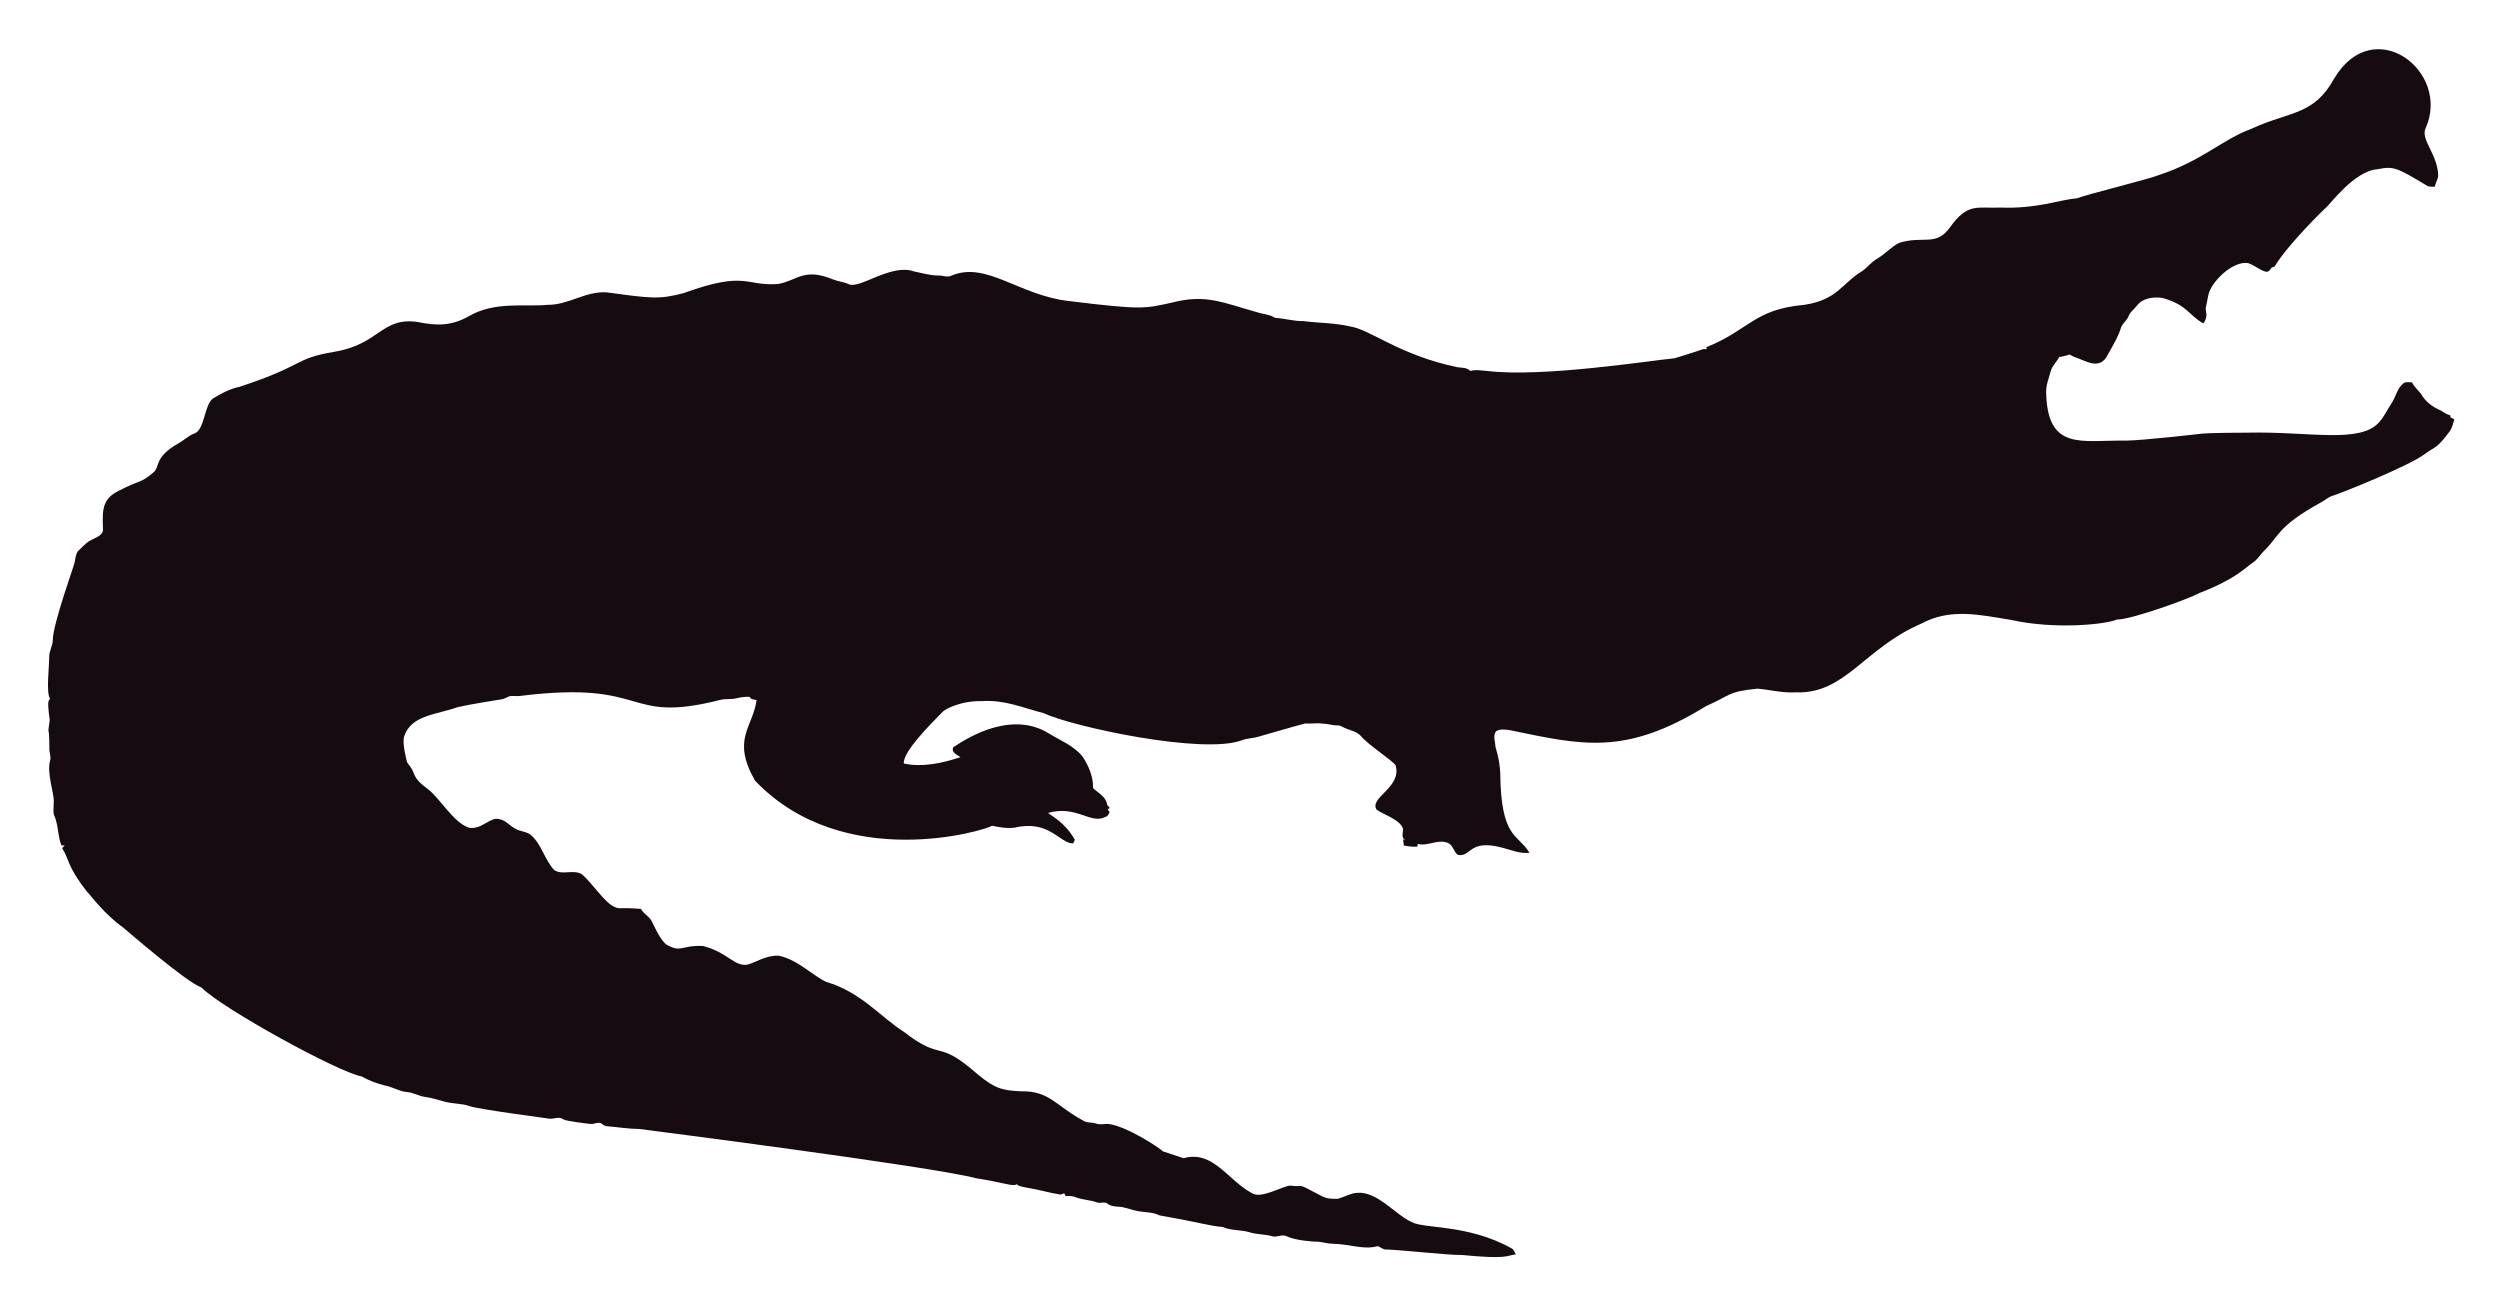
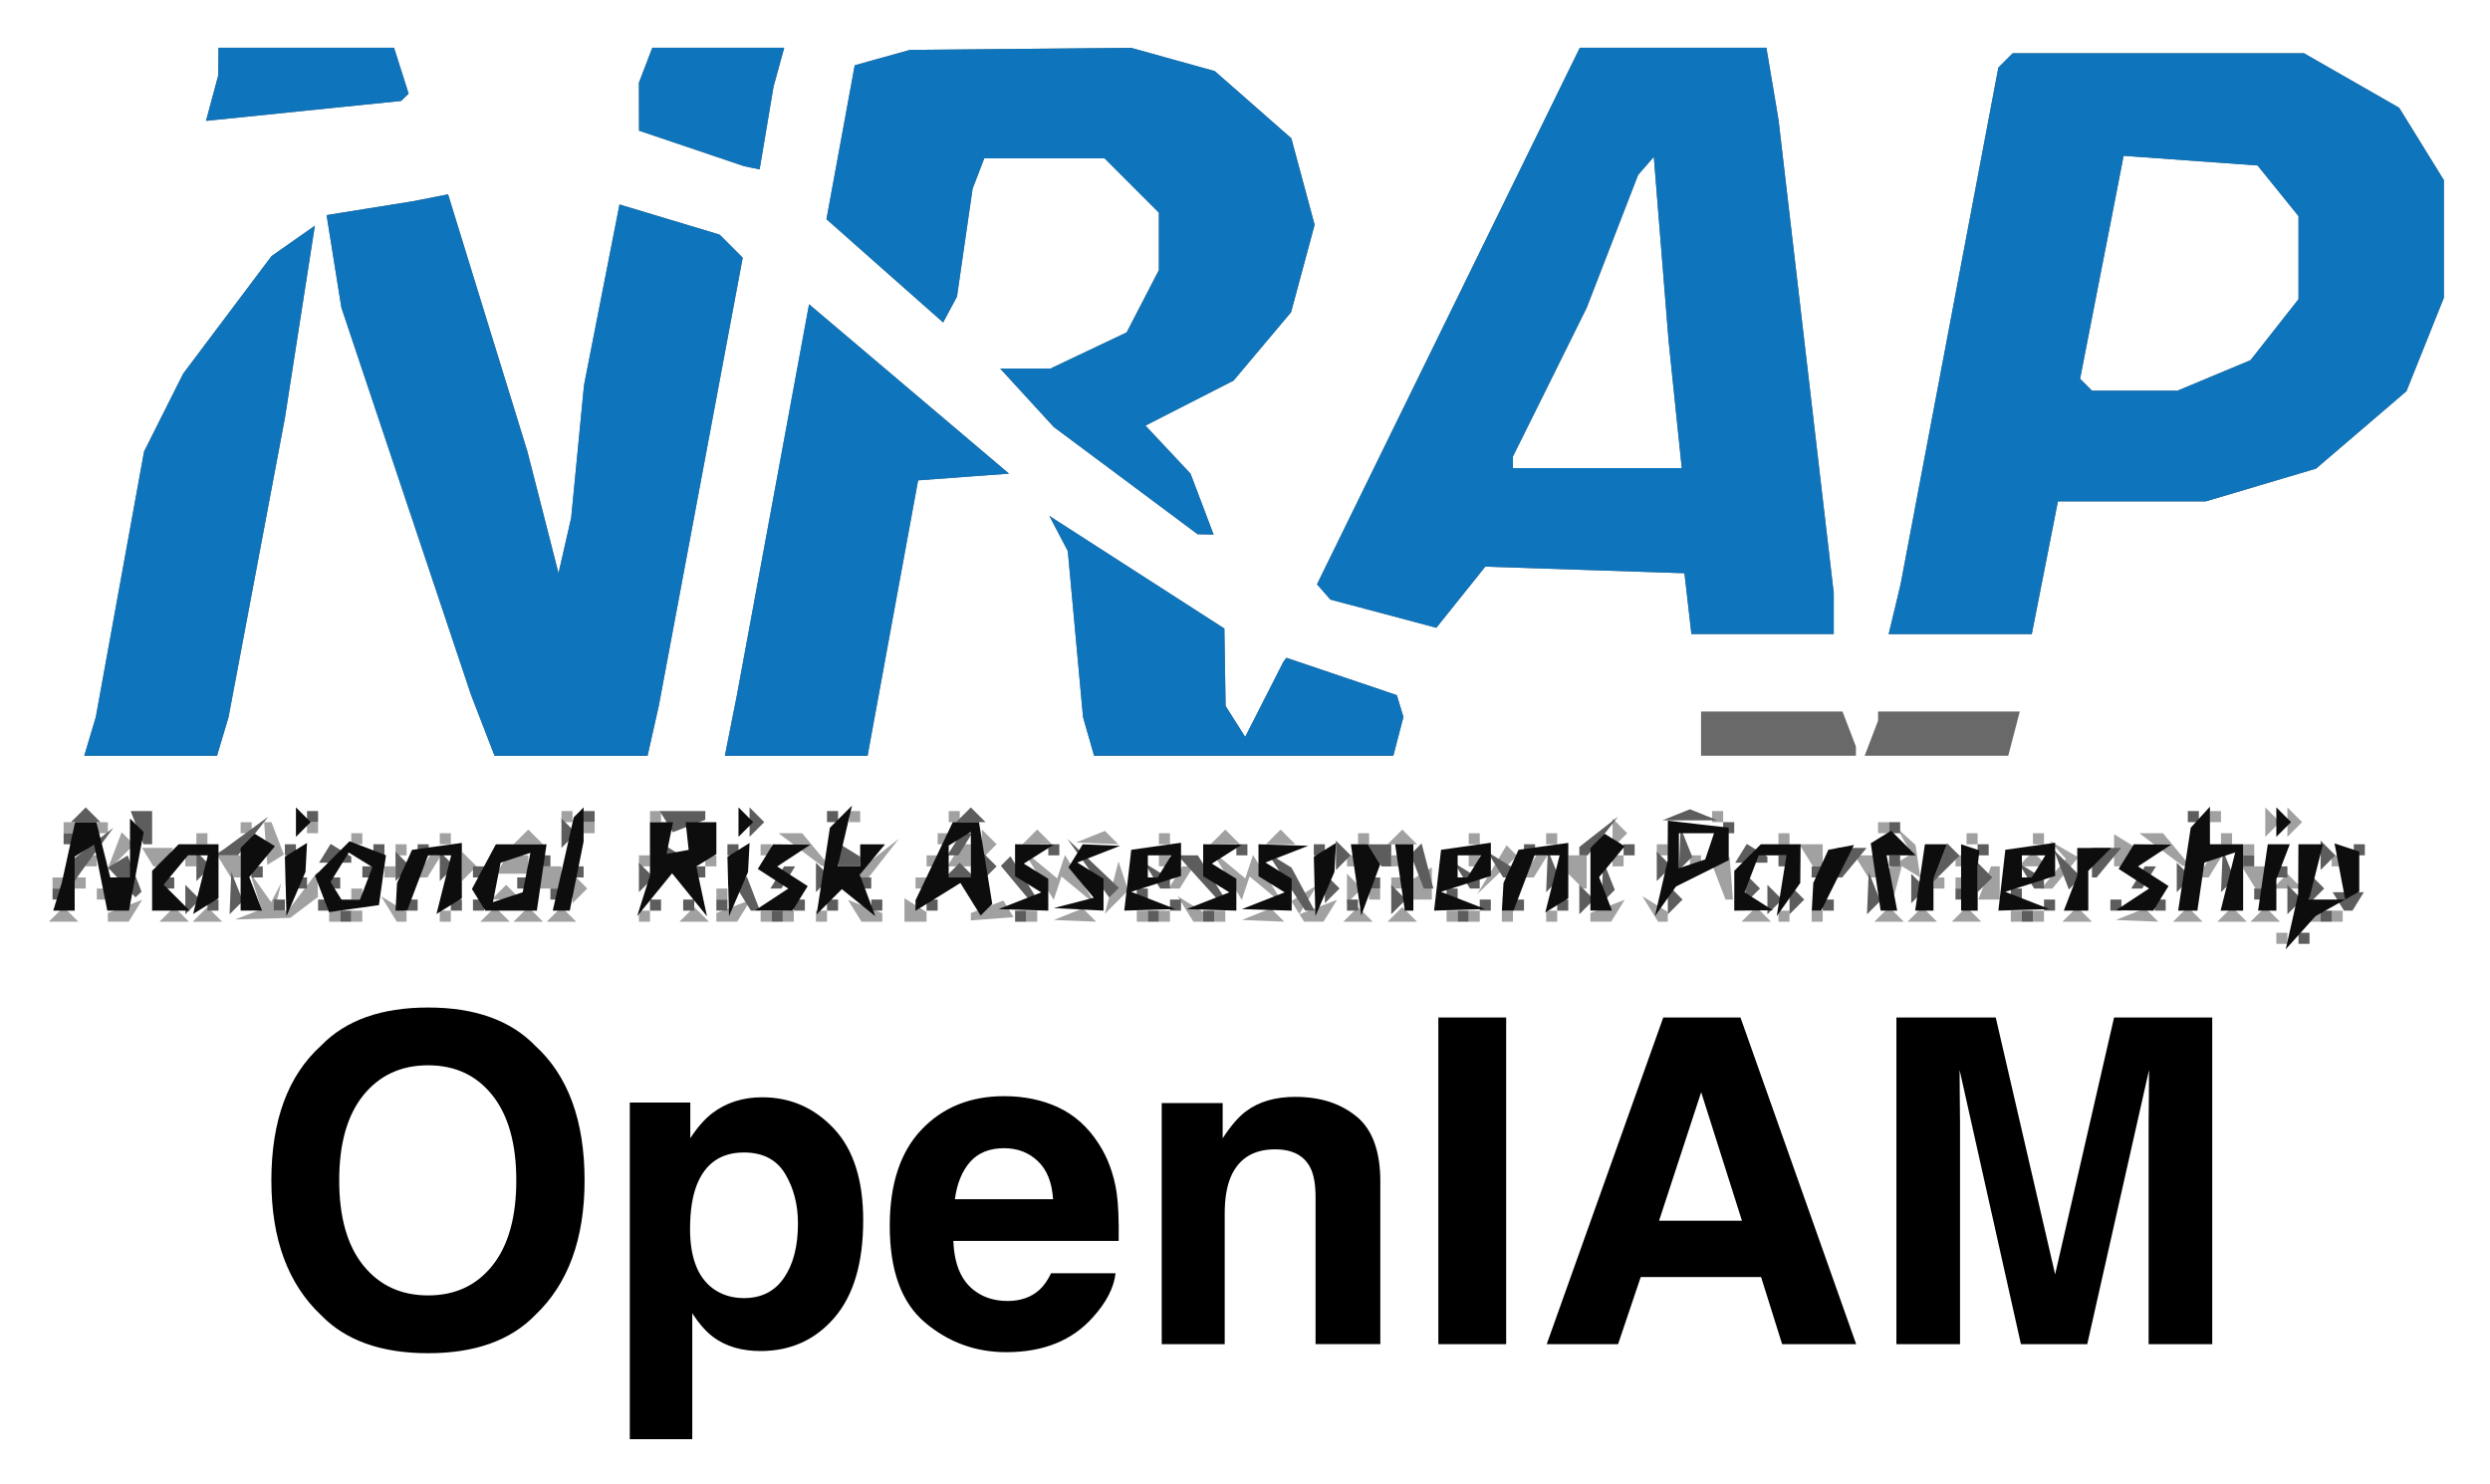
- <svg xmlns="http://www.w3.org/2000/svg" role="img" viewBox="-18.65 -23.65 2659.80 1387.30">
-   <path fill="#160B10" d="M2562.057 112.664c-5.93 12.226 13.089 27.649 13.408 51.328-.967 3.791-2.837 7.289-3.816 11.093-2.417-.267-4.923.089-7.226-.636-33.512-20.05-36.245-21.483-53.631-18.038-24.88 1.775-51.012 38.147-54.547 40.579-1 .685-40.963 39.485-54.967 62.993-1.056.331-2.086.661-3.078 1.005-1.45 2.188-3.295 5.317-6.386 4.363-6.755-1.794-12.047-7.022-18.687-9.083-14.172-2.325-33.569 14.577-40.185 28.126-2.76 5.432-2.862 11.614-4.401 17.415-2.078 5.918 3.558 9.203-2.964 18.611-15.758-8.651-16.89-19.671-43.645-27.108-9.541-1.323-21.002.025-27.146 8.345-2.9 3.956-7.454 6.64-8.994 11.487-1.705 4.223-5.788 6.857-7.569 10.978-3.219 10.775-9.274 20.417-14.705 30.186-7.484 15.043-21.458 7.113-29.639 3.893-3.549-1.501-7.378-2.404-10.482-4.745-3.613 1.31-7.378 2.124-11.131 2.799-2.9 5.19-7.62 9.362-9.184 15.252-1.972 7.442-5.139 14.807-4.771 22.656 1.426 62.435 37.744 50.23 84.657 50.985 18.427-.238 76.659-6.917 77.661-7.06 10.315-1.512 51.103-1.387 52.104-1.425 64.718-1.507 119.253 12.017 139.725-10.991 5.622-6.144 8.955-13.878 13.598-20.735 4.617-7.073 5.915-16.893 13.662-21.562 2.519-.687 5.19-.305 7.81-.242 2.481 5.406 7.582 8.854 10.609 13.891 4.503 7.467 12.047 12.632 19.921 16.041 3.269 1.794 6.144 4.389 9.999 4.936.166.852.369 1.705.598 2.57 1.259.611 2.519 1.208 3.854 1.819-1.196 4.325-2.073 8.854-4.681 12.606-14.981 20.134-15.737 16.079-26.561 24.297-16.513 12.73-90.704 42.38-97.937 44.421-4.63 1.259-8.078 4.719-12.199 6.907-47.689 26.034-44.914 36.755-61.276 51.99-3.969 4.096-6.856 9.273-11.754 12.403-6.886 4.248-16.845 16.908-56.76 32.26-10.994 6.222-73.381 28.559-87.544 28.177-12.182 5.289-66.295 10.873-113.113.394-34.047-5.52-64.247-12.539-95.05 3.905-61.045 26.219-81.054 75.205-133.67 73.195-13.739.903-27.159-2.684-40.745-3.943-32.756 3.396-26.951 6.432-54.687 18.547-86.536 53.421-132.198 41.426-208.888 25.607-4.859-.636-10.304-1.616-14.68 1.259-3.511 4.999-.687 11.232-.509 16.804 2.76 8.879 4.605 18.076 5.037 27.388.678 70.703 18.876 64.615 31.064 85.038-10.38 1.31-20.137-3.346-30.008-5.724-35.054-8.942-31.959 10.974-46.367 7.887-4.376-3.651-5.076-10.864-10.94-12.886-10.482-3.893-20.875 4.033-31.37 1.285-.165.725-.483 2.163-.649 2.875-4.834.432-9.592-.331-14.311-1.196-.153-2.201-.407-4.401-.751-6.551.7.127 2.112.382 2.824.509-5.368-1.387-2.926-7.48-2.862-11.411-2.581-10.171-21.93-15.743-28.266-20.735-7.896-13.101 27.192-23.356 20.29-47.143-4.808-6.385-29.888-22.164-37.17-31.395-4.783-5.063-12.047-5.813-18.013-8.815-1.972-.827-3.791-2.315-6.017-2.239-5.597.191-10.965-1.781-16.537-1.908-6.208-.878-12.441.318-18.661-.076-6.376 1.51-49.471 13.993-49.471 13.993-5.775 1.781-11.97 1.603-17.631 3.791-41.153 15.671-180.401-14.399-211.051-28.838-22.477-5.819-41.27-14.396-65.945-12.772-23.033-.496-39.521 9.215-41.101 11.08-14.156 14.382-42.805 43.009-41.597 55.297 9.881 2.049 27.067 4.244 60.297-6.755-3.6-2.633-10.164-4.859-7.683-10.52 30.91-20.96 69.478-34.528 101.385-14.896 12.454 7.683 26.879 13.128 36.241 24.907 6.449 9.897 11.461 21.384 11.08 33.43 5.483 5.19 14.184 9.464 14.96 17.771.954 1.132 1.883 2.239 2.9 3.371-.56.344-1.679 1.03-2.251 1.361.674 1.081 1.336 2.15 2.022 3.244-1.157 2.112-2.252 4.643-4.923 5.037-15.167 7.923-30.412-12.885-60.589-4.414 4.515 3.914 17.957 10.035 28.495 28.596-.623 1.285-1.221 2.582-1.781 3.893-14.581-.066-25.26-25.439-62.103-16.83-8.065 1.081-16.27-.28-24.119-2.048-5.689 4.616-157.704 51.097-252.241-47.919-25.462-44.516-2.105-56.742 1.616-85.776-2.646-.598-6.259-.445-7.429-3.447-4.834-.216-9.63.547-14.311 1.666-5.343 1.336-10.927.254-16.283 1.527-104.921 26.598-73.475-21.586-213.976-4.058-3.638.483-7.327-.471-10.927.267-2.722 1.043-5.203 2.786-8.129 3.244-1.005.139-35.568 5.632-46.749 8.332-23.248 8.245-49.669 8.494-57.027 31.013-2.544 7.127 2.495 25.23 2.659 26.23.509 2.748 2.964 4.529 4.274 6.907 5.125 7.002 1.576 10.814 17.186 22.287 13.483 9.569 27.903 36.42 44.764 41.877 13.652 2.389 22.508-11.842 32.107-9.146 7.022 1.107 11.334 7.276 17.415 10.317 5.356 3.193 12.365 2.633 17.033 7.162 11.029 10.189 14.018 26.078 24.284 36.878 8.765 5.47 19.972-.979 28.965 4.071 11.309 9.233 25.045 31.634 35.809 35.287 4.836 2.294 4.589-.02 27.477 1.832 2.226 4.796 7.327 7.085 10.253 11.347 2.611 3.387 8.633 20.294 16.715 26.574 16.075 9.185 15.426.491 38.875 1.488 26.056 6.667 32.977 21.713 46.774 19.997 8.688-1.942 19.833-10.206 33.646-9.68 20.419 4.043 37.013 21.857 50.896 27.986 36.199 10.4 58.502 37.92 82.062 52.817 43.011 33.213 34.403 6.396 79.034 45.566 18.208 15.125 26.246 17.04 45.986 17.936 30.318-.751 37.93 16.193 65.525 30.81 4.134 3.155 9.541 1.844 14.196 3.498 4.147 1.463 8.51.394 12.772.369 18.974 1.87 55.059 25.539 58.465 29.232 7.353 2.353 14.667 4.91 22.02 7.276 31.527-8.837 46.862 23.524 72.916 37.323 9.817 6.052 31.604-7.299 40.338-8.179 17.829 2.357 3.781-4.531 33.392 11.016 5.241 3.066 11.589 3.218 17.504 3.028 6.869-1.921 13.204-5.852 20.48-6.348 21.245-1.942 41.314 23.767 57.816 30.975 12.756 7.578 60.29 2.089 106.638 28.189 2.366 1.298 3.155 4.007 4.3 6.284-10.435 1.423-8.676 5.392-56.964.7-16.115.199-61.486-5.252-82.52-5.953-2.824-.572-4.91-3.04-7.772-3.397-15.269 4.072-27.792-2.198-48.492-2.671-5.546-.102-10.825-2.201-16.359-2.162-2.762-.015-21.848-1.008-32.323-6.004-4.758-1.972-9.668 1.654-14.476.293-7.747-2.315-16.003-1.781-23.737-4.121-9.541-3.104-20.277-1.692-29.41-5.865-12.12-.691-23.98-4.714-66.899-12.25-6.984-3.625-14.985-3.091-22.516-4.49-7.416-1.145-14.324-4.643-21.892-4.821-3.727-.204-7.632-.649-10.698-2.939-3.206-2.951-7.645-.127-11.334-1.539-7.531-2.798-15.774-2.646-23.203-5.712-3.282-1.298-6.844-1.17-10.278-1.081-.394-.763-1.183-2.264-1.577-3.015-1.285.636-2.608 1.119-3.982 1.45-12.263-1.87-24.131-5.674-36.394-7.467-3.46-.903-7.404-1.005-10.113-3.6-3.831 2.97-12.398-1.54-43.747-6.411-46.335-12.483-357.594-52.295-357.594-52.295-11.716-.14-23.317-2.023-34.982-3.015-2.442-.127-4.211-1.844-6.068-3.18-3.753-1.387-7.467 1.336-11.271.789-2.02-.195-26.027-2.946-28.838-4.923-4.592-3.587-10.278.216-15.367-.738-2.203-.387-74.203-9.818-84.135-13.242-8.243-2.989-17.224-2.379-25.658-4.529-7.162-1.895-14.209-4.274-21.574-5.254-6.92-.878-13.001-4.923-20.035-5.266-8.319-.878-15.443-5.826-23.648-7.073-8.256-2.252-16.448-5.037-23.775-9.49-23.552-3.584-149.518-72.739-170.649-94.63-16.013-5.37-81.914-62.745-82.914-63.439-21.039-15.096-34.147-33.758-38.964-38.595-21.778-27.726-18.854-34.892-26.396-46.215.916-1.018 1.832-2.01 2.748-3.015-1.145.038-2.29.076-3.435.14-3.651-8.676-3.18-18.28-6.042-27.172-2.062-7.913-2.975-1.701-2.175-19.526.634-7.664-7.675-30.697-3.931-43.518 1.348-4.16-.814-8.281-.751-12.454.068-28.882-2.418-11.02.394-30.657-3.041-22.85-1.09-20.042.305-22.719-4.294-7.378-.844-32.606-.89-44.586-.025-6.246 3.714-11.741 3.867-17.962 0-16.859 22.775-79.378 23.076-82.113 1.056-4.198 1.043-9.032 3.778-12.568 4.338-3.74 7.874-8.485 13.052-11.169 4.745-2.913 11.411-4.172 13.471-10.088.043-16.362-3.503-32.575 15.532-42.157 25.219-13.344 23.115-7.424 38.34-20.379 6.931-5.754.059-15.764 26.434-30.772 5.915-3.129 10.622-8.281 17.046-10.507 11.015-3.661 10.497-31.892 20.099-37.437 8.612-5.33 17.796-10.113 27.795-12.148 71.433-23.584 56.818-29.805 100.939-37.31 48.019-7.907 49.805-36.895 88.244-31.777 19.858 4.163 35.994 4.605 54.61-5.953 27.665-16.35 60.97-9.859 83.919-12.212 22.172.42 41.279-15.29 63.693-13.191 46.138 6.272 54.878 7.691 80.993.738 67.442-24.31 65.094-7.128 100.634-9.706 20.946-3.875 27.233-17.596 58.388-4.91 5.368 2.188 11.283 2.595 16.575 5.025 11.553 5.818 45.215-22.204 69.43-13.535 8.676 1.717 17.262 4.401 26.205 4.401 4.49-.216 9.083 2.252 13.446.293 37.015-16.156 72.304 20.872 125.096 26.815 80.305 9.923 81.3 7.845 110.289 1.603 36.266-9.336 54.189.413 92.111 10.902 5.775 1.717 12.11 1.984 17.237 5.47 10.075.458 19.844 3.638 29.983 3.396 16.588 2.163 33.506 1.819 49.853 5.686 21.982 3.418 52.115 30.498 114.347 43.441 4.681.572 9.999.28 13.586 3.956 5.864-1.844 12.047-.267 18.038-.025 59.148 7.176 174.934-11.359 199.106-13.471 9.82-3.218 19.819-5.966 29.576-9.452 1.488-.674 3.155-.356 4.758-.229-.115-.522-.356-1.577-.483-2.099 45.944-18.548 50.589-40.213 103.827-45.057 35.891-5.17 40.645-23.282 61.836-35.809 5.712-3.969 9.897-9.808 16.028-13.281 8.408-4.872 14.82-12.555 23.559-16.931 25.605-7.944 38.867 4.305 53.847-16.257 19.089-26.933 29.276-20.168 53.605-21.256 38.819 1.522 63.061-8.345 81.948-9.935 11.484-4.495 77.877-20.69 87.061-24.742 45.297-14.857 67.746-37.884 97.505-48.848 42.187-19.404 67.008-14.225 88.74-53.694 41.891-70.568 124.443-7.946 97.366 52.7z" />
+ <svg xmlns="http://www.w3.org/2000/svg" role="img" viewBox="-0.88 3.74 72.02 42.90">
+   <g stroke-width=".32">
+     <path fill="#a1a1a1" d="M64.96 30.88v-.16h.32v.32h-.32zM.747 30.187L.96 29.973l.213.213.213.213H.533zm1.493.088v-.126l.497-.191.497-.191-.196.316-.196.316H2.24zm1.707-.088l.213-.213.213.213.213.213h-.853zm.96 0l.213-.213.213.213.213.213h-.853zm1.395 0l.382-.148-.172-.539-.172-.539.311.436.311.436.146-.276.146-.276-.098.4-.098.4h.389l.425-.56.425-.56.01.361.01.361-.4.303-.4.303-.8.024-.8.024.382-.148zM8.64 30.24v-.16h.32v.32h-.32zm.64 0v-.16h.32v.32h-.32zm1.089-.209l-.228-.369.369.228.369.228V30.4h-.282zM11.84 30.24v-.16h.32v.32h-.32zm1.387-.053l.213-.213.213.213.213.213h-.853zm.96 0l.213-.213.213.213.213.213h-.853zm.96 0l.213-.213.213.213.213.213h-.853zM17.6 30.24v-.16h.32v.32h-.32zm1.387-.053l.213-.213.213.213.213.213h-.853zm.853.088v-.126l.497-.191.497-.191-.196.316-.196.316h-.602zm1.28-.034v-.16h.32v.32h-.32zm.64 0v-.16h.32v.32h-.32zm.96 0v-.16h.32v.32h-.32zm1.122-.156l-.196-.316.497.191.497.191V30.4h-.602zm1.438-.023v-.339l.32.198.32.198V30.4h-.64zm1.92.193v-.106l.47-.18.47-.18.148.24.148.24-.618.047-.618.047zm1.6-.014v-.16h.32v.32h-.32zm1.22-.059l.42-.168.193.193.193.193-.613-.025-.613-.025zM32 30.24v-.16h.32v.32H32zm.64 0v-.16h.32v.32h-.32zm.769-.209l-.228-.369.369.228.369.228V30.4h-.282zM34.24 30.24v-.16h.32v.32h-.32zm1.22-.059l.42-.168.193.193.193.193-.613-.025-.613-.025.42-.168zm1.194-.079l-.184-.298.375-.232.375-.232-.262.424-.262.424.549-.211.549-.211-.196.316-.196.316h-.564zm1.533.085l.213-.213.213.213.213.213h-.853zm1.28 0l.213-.213.213.213.213.213h-.853zM40.96 30.24v-.16h.32v.32h-.32zm.64 0v-.16h.32v.32h-.32zm.96 0v-.16h.32v.32h-.32zm1.28 0v-.16h.32v.32h-.32zm1.28.034v-.126l.497-.191.497-.191-.196.316-.196.316H45.12zm1.729-.244l-.228-.369.369.228.369.228V30.4h-.282zm2.857.156l.213-.213.213.213.213.213h-.853zM50.56 30.24v-.16h.32v.32h-.32zm.96 0v-.16h.32v.32h-.32zm2.027-.053l.213-.213.213.213.213.213h-.853zm.96 0l.213-.213.213.213.213.213h-.853zm1.28 0L56 29.973l.213.213.213.213h-.853zM57.28 30.24v-.16h.32v.32h-.32zm.64 0v-.16h.32v.32h-.32zm1.067-.053l.213-.213.213.213.213.213h-.853zm1.753-.005l.42-.168.193.193.193.193-.613-.025-.613-.025.42-.168zm1.447.005l.213-.213.213.213.213.213h-.853zm1.28 0l.213-.213.213.213.213.213h-.853zm.96 0l.213-.213.213.213.213.213h-.853zM65.92 30.24v-.16h.32v.32h-.32zm.64 0v-.16h.32v.32h-.32zm-35.286-.826l.198-.758.14.42.14.42-.338.338-.338.338zM1.92 29.6v-.16h.32v.32h-.32zm7.36 0v-.16h.32v.32h-.32zm4.267-.053l.213-.213.213.213.213.213h-.853zM15.68 29.44v-.427l.213.213.213.213-.213.213-.213.213zm4.16.16v-.16h.32v.32h-.32zm9.308-.557l-.45-.723.5.413.5.413.112-.337.112-.337.45.723.45.723-.5-.413-.5-.413-.112.337-.112.337zm5.44 0l-.45-.723.5.413.5.413.112-.337.112-.337.45.723.45.723-.5-.413-.5-.413-.112.337-.112.337zM38.08 29.44v-.427l.213.213.213.213-.213.213-.213.213zm.64.16v-.16h.32v.32h-.32zm1.28-.141v-.301l.267-.165.267-.165V29.76H40zm8.848-.169l-.18-.47.24-.148.24-.148.047.618.047.618h-.212zm4.949.089l-.037-.541.325-.201.325-.201-.217-.378-.217-.378.274.249.274.249.069.472.069.472-.268-.165-.268-.165-.147.564-.147.564zm2.727-.099l.184-.48H56.96v.96h-.62zM.64 29.28v-.16h.32v.32H.64zm.64 0v-.16h.32v.32h-.32zm13.44-.16v-.32h.64v.64h-.64zm10.88.16v-.16h.32v.32h-.32zm7.52-.16l.198-.32h.32l-.198.32-.198.32h-.32zm6.24.16v-.16h.32v.32h-.32zm2.912-.385l.424-.705.153.153.153.153-.577.552-.577.552zm2.421.332l-.213-.213V28.48h.533v.96h-.107zM55.04 29.28v-.16h.32v.32h-.32zm.64 0v-.16H56v.32h-.32zm2.838-.269l.356-.429-.237-.262-.237-.262.416.24.416.24-.375.452-.375.452h-.32zM64.16 29.12l-.198-.32H64.64v.64h-.282zm.907.107l.213-.213.213.213.213.213h-.853zM5.6 28.8l-.198-.32H6.08v.64h-.282zm4.64.16v-.16h.32v.32h-.32zm1.12-.16l.198-.32h.32l-.198.32-.198.32h-.32zm1.12 0v-.427l.213.213.213.213-.213.213-.213.213zm1.153-.053l.165-.267H14.4v.533h-.932zM24 28.999v-.121l.56-.439L25.12 28l-.439.56-.439.56H24zM43.36 28.8l.198-.32h.32l-.198.32-.198.32h-.32zm9.6 0l-.198-.32H53.44v.64h-.282zm9.92 0l.198-.32h.32L63.2 28.8l-.198.32h-.32zM1.6 28.64v-.16h.32v.32H1.6zm.821-.254l.218-.574.179.179.179.179-.398.395-.398.395zm.972.147l-.165-.267h.904l-.165.267-.165.267h-.244zM4.48 28.64v-.16h.32v.32h-.32zm2.326-.502L6.76 27.52h.212l.18.47.18.47-.24.148-.24.148zM17.6 28.64v-.16h.32v.32h-.32zm1.92 0v-.16h.32v.32h-.32zm2.739-.33l-.621-.47h.684l.398.48.398.48-.119-.01-.119-.01zM25.92 28.64v-.16h.32v.32h-.32zm.8-.16l.198-.32H27.2v.64h-.678zm5.92.16v-.16h.32v.32h-.32zm5.44 0v-.16h.32v.32h-.32zm1.28 0v-.16h.32v.32h-.32zm2.24 0v-.16h.32v.32h-.32zm4.16 0v-.16h.32v.32h-.32zm2.24 0v-.16h.32v.32H48zm3.36-.16l-.198-.32H51.84v.64h-.282zm4.32.16v-.16H56v.32h-.32zm2.027-.053l.213-.213.213.213.213.213h-.853zm2.56-.253v-.466l.272.168.272.168-.184.298-.184.298h-.176zm1.352-.024l-.621-.47h.684l.398.48.398.48-.119-.01-.119-.01-.621-.47zM66.56 28.64v-.16h.32v.32h-.32zm-56-.32v-.16h.32v.32h-.32zm10.56 0v-.16h.32v.32h-.32zm6.4-.16v-.427l.213.213.213.213-.213.213-.213.213zm19.52.16v-.16h.32v.32h-.32zm16.96 0v-.16h.32v.32H64zM4.8 28v-.16h.32v.32H4.8zm4.48 0v-.16h.32v.32h-.32zm2.56 0v-.16h.32v.32h-.32zm2.347-.053l.213-.213.213.213.213.213h-.853zM26.24 28v-.16h.32v.32h-.32zm2.667-.053l.213-.213.213.213.213.213h-.853zm1.753-.005l.42-.168.193.193.193.193-.613-.025-.613-.025zm1.98.059v-.16h.32v.32h-.32zm1.707-.053l.213-.213.213.213.213.213h-.853zm1.6 0l.213-.213.213.213.213.213h-.853zm2.453.053v-.16h.32v.32h-.32zm1.067-.053l.213-.213.213.213.213.213h-.853zm2.133.053v-.16h.32v.32h-.32zm2.24 0v-.16h.32v.32h-.32zm1.92-.16v-.427l.213.213.213.213-.213.213-.213.213zm4.8.16v-.16h.32v.32h-.32zm5.44 0v-.16h.32v.32H56zm1.92 0v-.16h.32v.32h-.32zm5.44 0v-.16h.32v.32h-.32zm-62.4-.32v-.16h.32v.32H.96zm.96 0v-.16h.32v.32h-.32zm4.16 0v-.16h.32v.32h-.32zm1.92 0v-.16h.32v.32H8zm8 0v-.16h.32v.32H16zm37.44 0v-.16h.32v.32h-.32zm11.2-.16v-.427l.213.213.213.213-.213.213-.213.213zm.64 0v-.427l.213.213.213.213-.213.213-.213.213zM15.36 27.36v-.16h.32v.32h-.32zm2.56 0v-.16h.32v.32h-.32zm5.76 0v-.16H24v.32h-.32zm2.88 0v-.16h.32v.32h-.32zm22.08 0v-.16h.32v.32h-.32zm14.4 0v-.16h.32v.32h-.32z" />
+     <path fill="#696969" d="M1.724 25.04l.167-.56.698-3.84.698-3.84.566-1.127.566-1.127 1.277-1.699 1.277-1.699.627-.44.627-.44-.434 2.785L7.359 15.84l-.814 4.32-.814 4.32-.167.56-.167.56h-3.84zm11.36-.32l-.34-.88-1.875-5.601-1.875-5.601-.214-1.338-.214-1.338 1.237-.199L11.04 9.565l.52-.102.52-.102 1.147 3.72L14.375 16.8l.45 1.76.449 1.76.183-.8.183-.8.186-1.92.186-1.92.513-2.613.513-2.613 1.448.436 1.448.436.334.334.334.334-1.214 6.483L18.174 24.16l-.162.72-.162.72h-4.426zm7.176 0l.175-.88 1.043-5.65 1.043-5.65 2.892 2.45L28.305 17.44l-1.315.097-1.315.097-.731 3.983L24.214 25.6h-4.128zm10.344.32l-.159-.56-.22-2.4-.22-2.4-.267-.509-.267-.509 2.531 1.629 2.531 1.629.018 1.12.018 1.12.283.447.283.447.553-1.087.553-1.087.043-.057.043-.057 1.597.54 1.597.54.096.316.096.316-.146.56-.146.56h-8.657l-.159-.56zM48.32 24.96v-.64h4.092l.194.506.194.506V25.6h-4.48zm4.926.134l.194-.506V24.32h4.1l-.167.64-.167.64h-4.154zM47.941 21.2l-.101-.88-2.88-.095-2.88-.095-.708.884-.708.884-1.532-.408L37.6 21.083l-.194-.221-.194-.221 3.801-7.76 3.801-7.76H50.211l.175 1.04.175 1.04.799 6.847.799 6.847V22.08h-4.117zm-.369-5.76l-.19-1.84-.214-2.661-.214-2.661-.227.261L46.5 8.8l-.743 1.92-.743 1.92-1.066 2.152L42.88 16.944V17.28h4.883zM53.92 21.36l.172-.72 1.414-7.473 1.414-7.473.207-.207.207-.207H65.76l1.376.788 1.376.788.647 1.047.647 1.047v3.403l-.541 1.351-.541 1.351-1.308 1.12-1.308 1.12-1.592.473-1.592.473h-4.281l-.378 1.92-.378 1.92h-4.14zm9.237-6.761l1.056-.441.694-.882.694-.882V9.991l-.592-.732-.592-.732-1.937-.14-1.937-.14-.365 1.876L59.81 12l-.263 1.348-.263 1.348.172.172.172.172h2.474zM31.68 17.641l-2.08-1.549-.776-.846-.776-.846h1.455l1.102-.523 1.102-.523.466-.901.466-.901V9.891l-.785-.785-.785-.785h-3.481l-.168.439-.169.439-.226 1.561-.226 1.561-.2.373-.2.373-1.688-1.493L23.024 10.08l.409-2.226.409-2.226.798-.222.798-.222 3.2-.03 3.2-.03 1.209.336 1.209.336 1.107.972 1.107.972.337 1.251.337 1.251-.341 1.265-.341 1.265-.832.989-.832.989-1.273.65-1.273.65.652.696.652.696.333.88.333.88-.232-.005-.232-.005zm-12.558-9.608L17.603 7.52l-.002-.694L17.6 6.132l.194-.506.194-.506h3.815l-.154.56-.154.56-.202 1.2-.202 1.2-.226-.047-.226-.047zM5.255 6.577l.177-.657.004-.4.004-.4h5.077l.211.664.211.664-.109.106-.109.106-2.821.288-2.821.288z" />
+     <path fill="#5d5d5d" d="M65.6 30.88v-.16h.32v.32h-.32zm-56.64-.64v-.16h.32v.32h-.32zm12.48 0v-.16h.32v.32h-.32zm7.04 0v-.16h.32v.32h-.32zm3.84 0v-.16h.32v.32h-.32zm1.6 0v-.16h.32v.32h-.32zm7.36 0v-.16h.32v.32h-.32zm16.32 0v-.16h.32v.32h-.32zm8.64 0v-.16h.32v.32h-.32zm-61.76-.48v-.427l.213.213.213.213-.213.213-.213.213zm.64.16v-.16h.32v.32h-.32zm.665-.347l.025-.613.168.42.168.42-.193.193-.193.193zM7.04 29.92v-.16h.32v.32h-.32zm1.28 0v-.16h.32v.32h-.32zm2.56 0v-.16h.32v.32h-.32zm1.28 0v-.16h.32v.32h-.32zm.64 0v-.16h.32v.32h-.32zm5.12 0v-.16h.32v.32h-.32zm.96 0v-.16h.32v.32h-.32zm.96 0v-.16h.32v.32h-.32zm.787-.181l-.211-.341.153-.153.152-.153.19.494.189.494h-.262zM22.08 29.92v-.16h.32v.32h-.32zm.96 0v-.16h.32v.32h-.32zm1.28 0v-.16h.32v.32h-.32zm1.6 0v-.16h.32v.32h-.32zm7.04 0v-.16h.32v.32h-.32zm3.364-.679l-.55-.839.351.217.351.217.333.622.333.622h-.269zm1.756.679v-.16h.32v.32h-.32zm1.28-.16v-.427l.213.213.213.213-.213.213-.213.213zm2.56.16v-.16h.32v.32h-.32zm.96 0v-.16h.32v.32h-.32zm1.28 0v-.16h.32v.32h-.32zm.64-.16v-.427l.213.213.213.213-.213.213-.213.213zm2.56 0v-.427l.213.213.213.213-.213.213-.213.213zm2.88 0v-.427l.213.213.213.213-.213.213-.213.213zm.64 0v-.427l.213.213.213.213-.213.213-.213.213zm.96.16v-.16h.32v.32h-.32zm1.305-.347l.025-.613.168.42.168.42-.193.193-.193.193.025-.613zM58.24 29.92v-.16h.32v.32h-.32zm1.92 0v-.16h.32v.32h-.32zm1.28 0v-.16h.32v.32h-.32zm3.84-.16v-.427l.213.213.213.213-.213.213-.213.213zm1.473.053l-.165-.267h.904l-.165.267-.165.267h-.244zM.64 29.6v-.16h.32v.32H.64zm2.003-.335l-.397-.431.283-.175.283-.175.201.524.201.524-.088.082-.088.082zM15.04 29.6v-.16h.32v.32h-.32zm13.434-.328l-.405-.488.138-.138.138-.138.391.625.391.625h-.247zm2.12-.424L29.988 28l.748.711.748.711-.142.138-.142.138zM32 29.6v-.16h.32v.32H32zm1.76-.48l-.579-.64h.585l.4.64.4.64h-.226zm3.68.32v-.427l.213.213.213.213-.213.213-.213.213zm3.52.16v-.16h.32v.32h-.32zm4.505-.347l.025-.613.168.42.168.42-.193.193-.193.193.025-.613zM49.6 29.44v-.427l.213.213.213.213-.213.213-.213.213zm4.8 0v-.427l.213.213.213.213-.213.213-.213.213zm1.28.16v-.16H56v.32h-.32zm1.6 0v-.16h.32v.32h-.32zm7.04 0v-.16h.32v.32h-.32zm1.6-.16v-.427l.213.213.213.213-.213.213-.213.213zm-62.08-.16v-.16h.32v.32h-.32zm3.84 0v-.16H8v.32h-.32zm.96 0v-.16h.32v.32h-.32zm5.44 0v-.16h.32v.32h-.32zm3.52-.16v-.427l.213.213.213.213-.213.213-.213.213zm4 0l.198-.32h.32l-.198.32-.198.32h-.32zm1.12 0v-.427l.213.213.213.213-.213.213-.213.213zm1.28.16v-.16h.32v.32H24zm8.449-.209l-.228-.369.369.228.369.228V29.44h-.282zM38.72 29.28v-.16h.32v.32h-.32zm1.39-.334l-.19-.494.159-.159.159-.159.171.653.171.653h-.28zm1.299.124l-.228-.369.369.228.369.228V29.44h-.282zm2.456-.137l.025-.613.168.42.168.42-.193.193-.193.193.025-.613zM56.32 29.12v-.427l.213.213.213.213-.213.213-.213.213zm1.409-.049l-.228-.369.369.228.369.228V29.44h-.282zm1.011-.177l-.218-.574.398.395.398.395-.179.179-.179.179zM60.96 29.12l.198-.32h.32l-.198.32-.198.32h-.32zm1.12 0v-.427l.213.213.213.213-.213.213-.213.213zm1.305-.187l.025-.613.168.42.168.42-.193.193-.193.193.025-.613zM1.28 28.893v-.334l.56-.439.56-.439-.469.64-.469.64-.091.133-.091.133zM4.8 28.8v-.427l.213.213.213.213-.213.213-.213.213zm1.6.16v-.16h.32v.32H6.4zm3.2 0v-.16h.32v.32H9.6zm.96-.16v-.427l.213.213.213.213-.213.213-.213.213zm1.28 0v-.427l.213.213.213.213-.213.213-.213.213zm.96.16v-.16h.32v.32h-.32zm2.88 0v-.16H16v.32h-.32zm3.52 0v-.16h.32v.32h-.32zm7.467-.053l.213-.213.213.213.213.213h-.853zM27.52 28.8v-.427l.213.213.213.213-.213.213-.213.213zm14.849-.049l-.228-.369.369.228.369.228V29.12h-.282zM47.04 28.8v-.427l.213.213.213.213-.213.213-.213.213zm4.48.16v-.16h.32v.32h-.32zm.747-.267v-.427h.843l-.354.427-.354.427h-.135zm2.954.013l.218-.574.179.179.179.179-.398.395-.398.395zm4.406-.013v-.427h.843l-.354.427-.354.427h-.135zM64.96 28.96v-.16h.32v.32h-.32zm-56.444-.539l.168-.272.298.184.298.184v.176h-.932zM14.72 28.64v-.16h.32v.32h-.32zm3.649-.209l-.228-.369.369.228.369.228V28.8h-.282zm4.991.031v-.339l.32.198.32.198V28.8h-.64zm14.4.019v-.427l.213.213.213.213-.213.213-.213.213zm1.12 0l-.198-.32H39.36v.64h-.282zm8.825-.187l.025-.613.168.42.168.42-.193.193-.193.193.025-.613zm1.771.128l.168-.272.298.184.298.184v.176h-.932zM50.56 28.64v-.16h.32v.32h-.32zm3.2 0v-.16h.32v.32h-.32zm10.24 0v-.16h.32v.32H64zm2.24-.16v-.427l.213.213.213.213-.213.213-.213.213zm-60.773-.091L5.6 28.299l.64-.469.64-.469-.439.56-.439.56h-.668zM7.36 28.32v-.16h.32v.32h-.32zm2.56 0v-.16h.32v.32h-.32zm1.28 0v-.16h.32v.32h-.32zm8.96 0v-.16h.32v.32h-.32zm6.56-.16l.198-.32h.32l-.198.32-.198.32h-.32zm2.72.16v-.16h.32v.32h-.32zm5.44 0v-.16h.32v.32h-.32zm2.24 0v-.16h.32v.32h-.32zm6.08 0v-.16h.32v.32h-.32zm1.6.039v-.121l.56-.439.56-.439-.439.56-.439.56H44.8zm1.28-.039v-.16h.32v.32h-.32zm10.24 0v-.16h.32v.32h-.32zm10.88 0v-.16h.32v.32h-.32zM.96 28v-.16h.32v.32H.96zm2.124-.32l-.184-.48H3.52v.96h-.252zm12.276.16v-.427l.213.213.213.213-.213.213-.213.213zm3.031-.334L18.202 27.2H19.52v.252l-.47.18-.47.18zM20.8 27.52v-.427l.213.213.213.213-.213.213-.213.213zm28.16.16v-.16h.32v.32h-.32zm4.8 0v-.16h.32v.32h-.32zm-52.373-.373L1.6 27.093l.213.213.213.213h-.853zM8 27.36v-.16h.32v.32H8zm8 0v-.16h.32v.32H16zm7.04 0v-.16h.32v.32h-.32zm3.947-.053l.213-.213.213.213.213.213h-.853zm20.613.001l.4-.161.4.161.4.161h-1.6zm14.8.052v-.16h.32v.32h-.32z" />
+     <path fill="#0d0d0d" d="M65.412 30.4l.179-.8.004-.72.004-.72h.709l-.201.8-.201.8h1.047l-.155-.813-.155-.813.358.119.358.119v1.157l-.633.355-.633.355-.431.48-.431.48zM.783 29.68l.123-.4.193-.88.193-.88h.616l.201.8.201.8H2.88v-1.707l.198.198.198.198-.213 1.135L2.851 30.08h-.627l-.191-.955-.191-.955-.281.174-.281.174V30.08H.66zM3.52 29.504v-.576l.384-.384.384-.384H5.44v1.562l-.367.227-.367.227.213-.848.213-.848h-.574l-.352.424-.352.424.376.376.376.376H3.52zm2.56-.331v-.907l.205-.205.205-.205.291.18.291.18-.371.447-.371.447.186.484.186.484H6.08zm1.302.206l-.022-.861.32-.198.32-.198-.022.419-.022.419-.275.64-.275.64-.022-.861zm1.052.219l-.202-.527.499-.499.499-.499.527.202.527.202-.102.721L10.08 29.92l-.721.102-.721.102zm1.277-.307l.18-.47-.342-.211-.342-.211-.263.426-.263.426.158.255.158.255h.534zm.871.39l.022-.4.217-.48.217-.48.72-.1.72-.1v1.602l-.367.227-.367.227.213-.848.213-.848h-.668l-.304.8-.304.8H10.56zm2.382.087l-.194-.313.346-.647.346-.647h1.467l-.141.96-.141.96h-1.49zm1.386-.79l.111-.57-.431.143-.431.143-.111.57-.111.57.431-.143.431-.143zm1.061-.247l.304-1.351.142-.142L16 27.093V28.08l-.2 1-.2 1h-.492zm2.322.925l.186-.586v-1.548h.668l-.094.459-.094.459.32-.059.32-.059-.044-.4-.044-.4H19.84v.922l-.29.179-.29.179.154.72.154.72-.504-.621-.504-.621-.506.621-.506.621zm2.449-.275l-.022-.861.32-.198.32-.198-.022.419-.022.419-.275.64-.275.64-.022-.861zm1.258.376l.48-.315-.441-.284-.441-.284.22-.356.22-.356.541.005.541.005-.48.315-.48.315.441.284.441.284-.22.356-.22.356-.541-.005-.541-.005zm1.493-.823l.19-1.252.32-.32.32-.32-.207.88-.207.88H24v-.64h.718l-.365.439-.365.439.225.601.225.601-.484-.392-.484-.392-.365.365-.365.365zM25.6 29.934v-.152l.539-1.131.539-1.131h.758l.192 1.183.192 1.183-.168.168-.168.168-.293-.471-.293-.471-.65.403-.65.403zm1.6-1.472v-.659L26.88 28l-.32.198V29.12h.64zm1.419 1.332l.619-.242-.379-.234-.379-.234V28.16l.56.005.56.005-.434.275-.434.275.354.219.354.219V30.08l-.72-.022-.72-.022.619-.242zm1.558.063l.577-.15-.365-.439-.365-.439.206-.334.206-.334.541.022.541.022-.619.242-.619.242.379.234.379.234v.922l-.72-.037-.72-.037zM31.739 29.2l.101-.88.72-.102.72-.102v.961l-.72.229-.72.229.64.25.64.25-.741.022-.741.022zM32.8 28.8l.198-.32H32.32v.64h.282zm1.259.993l.619-.242-.379-.234-.379-.234V28.16l.56.005.56.005-.434.275-.434.275.354.219.354.219V30.08l-.72-.022-.72-.022zm1.6 0l.619-.242-.379-.234-.379-.234V28.16l.72.022.72.022-.619.242-.619.242.379.234.379.234V30.08l-.72-.022-.72-.022zm1.484-.414l-.022-.861.32-.198.32-.198-.022.419-.022.419-.275.64-.275.64-.022-.861zm1.2-.188l-.151-1.031h.491l.179.29.179.29-.274.74-.274.74zm1.27-.071l-.141-.96H40v1.92h-.247zm1.087.08l.101-.88.72-.102.72-.102v.961l-.72.229-.72.229.64.25.64.25-.741.022-.741.022zm1.061-.4l.198-.32H41.28v.64h.282zm.823.88l.022-.4.217-.48.218-.48.72-.1.72-.1v1.602l-.333.206-.333.206.208-.827.207-.827h-.725l-.304.8-.304.8H42.56l.022-.4zm2.538-.507v-.907l.205-.205.205-.205.291.18.291.18-.371.447-.371.447.186.484.186.484H45.12zm2.048.267l.183-.8.004-.581.004-.581.88.101.88.101v.941l-.763.381-.763.381-.305.429-.305.429zm1.399-1.22l.127-.38H47.68v1.013l.38-.127.38-.127zm.713 1.284v-.576l.384-.384.384-.384H51.2l-.005.56-.005.56-.34.48-.34.48.141-.88.141-.88h-.803l-.205.534-.205.534.411.261.411.261-.56.005-.56.005zm2.263.176l.022-.4.217-.48.218-.48.371-.07.371-.07-.474.95-.474.95h-.273l.022-.4zm1.827-.574l-.143-.974.295-.182.295-.182.356.356.356.356h-.843l.153.8.153.8h-.479zm1.282.014l.141-.96h.636l-.194.506-.194.506V30.08h-.529zm1.188 0v-.96l.264.088.264.088-.024.232-.024.232v1.28h-.48zm1.179.08l.101-.88.72-.102.72-.102v.961l-.72.229-.72.229.64.25.64.25-.741.022-.741.022zm1.061-.4l.198-.32H57.6v.64h.282zm.926.774l.194-.506v-.801h.981l-.331.331-.331.331v1.152h-.708zM60.8 29.755l.48-.315-.441-.284-.441-.284.22-.356.22-.356.541.005.541.005-.48.315-.48.315.441.284.441.284-.22.356-.22.356-.541-.005-.541-.005zm1.502-.875l.182-1.2.278-.304.278-.304v1.088H64v1.92h-.652l.211-.842.211-.842-.445.147-.445.147-.102.695-.102.695h-.555zm2.27.24l.141-.96h.636l-.194.506-.194.506V30.08h-.529zM7.68 27.52v-.427l.213.213.213.213-.213.213-.213.213zm12.8 0v-.427l.213.213.213.213-.213.213-.213.213zm44.48 0v-.427l.213.213.213.213-.213.213-.213.213z" />
+   </g>
+   <path fill="#0e74bb" d="M1.724 25.04l.167-.56.698-3.84.698-3.84.566-1.127.566-1.127 1.277-1.699 1.277-1.699.627-.44.627-.44-.434 2.785L7.359 15.84l-.814 4.32-.814 4.32-.167.56-.167.56h-3.84zm11.36-.32l-.34-.88-1.875-5.601-1.875-5.601-.214-1.338-.214-1.338 1.237-.199L11.04 9.565l.52-.102.52-.102 1.147 3.72L14.375 16.8l.45 1.76.449 1.76.183-.8.183-.8.186-1.92.186-1.92.513-2.613.513-2.613 1.448.436 1.448.436.334.334.334.334-1.214 6.483L18.174 24.16l-.162.72-.162.72h-4.426zm7.176 0l.175-.88 1.043-5.65 1.043-5.65 2.892 2.45L28.305 17.44l-1.315.097-1.315.097-.731 3.983L24.214 25.6h-4.128zm10.344.32l-.159-.56-.22-2.4-.22-2.4-.267-.509-.267-.509 2.531 1.629 2.531 1.629.018 1.12.018 1.12.283.447.283.447.553-1.087.553-1.087.043-.057.043-.057 1.597.54 1.597.54.096.316.096.316-.146.56-.146.56h-8.657l-.159-.56zm17.337-3.84l-.101-.88-2.88-.095-2.88-.095-.708.884-.708.884-1.532-.408L37.6 21.083l-.194-.221-.194-.221 3.801-7.76 3.801-7.76H50.211l.175 1.04.175 1.04.799 6.847.799 6.847V22.08h-4.117zm-.369-5.76l-.19-1.84-.214-2.661-.214-2.661-.227.261-.227.261-.743 1.92-.743 1.92-1.066 2.152L42.88 16.944V17.28h4.883zM53.92 21.36l.172-.72 1.414-7.473 1.414-7.473.207-.207.207-.207H65.76l1.376.788 1.376.788.647 1.047.647 1.047v3.403l-.541 1.351-.541 1.351-1.308 1.12-1.308 1.12-1.592.473-1.592.473h-4.281l-.378 1.92-.378 1.92h-4.14zm9.237-6.761l1.056-.441.694-.882.694-.882V9.991l-.592-.732-.592-.732-1.937-.14-1.937-.14-.365 1.876L59.81 12l-.263 1.348-.263 1.348.172.172.172.172h2.474zM31.68 17.641l-2.08-1.549-.776-.846-.776-.846h1.455l1.102-.523 1.102-.523.466-.901.466-.901V9.891l-.785-.785-.785-.785h-3.481l-.168.439-.169.439-.226 1.561-.226 1.561-.2.373-.2.373-1.688-1.493L23.024 10.08l.409-2.226.409-2.226.798-.222.798-.222 3.2-.03 3.2-.03 1.209.336 1.209.336 1.107.972 1.107.972.337 1.251.337 1.251-.341 1.265-.341 1.265-.832.989-.832.989-1.273.65-1.273.65.652.696.652.696.333.88.333.88-.232-.005-.232-.005zm-12.558-9.608L17.603 7.52l-.002-.694L17.6 6.132l.194-.506.194-.506h3.815l-.154.56-.154.56-.202 1.2-.202 1.2-.226-.047-.226-.047zM5.255 6.577l.177-.657.004-.4.004-.4h5.077l.211.664.211.664-.109.106-.109.106-2.821.288-2.821.288z" />
+   <path d="M13.364 40.343c-.46.578-1.079.866-1.862.866-.782 0-1.406-.288-1.873-.866-.465-.576-.698-1.397-.698-2.462 0-1.063.233-1.884.698-2.462.467-.576 1.09-.866 1.873-.866.782 0 1.402.29 1.862.87.459.578.689 1.399.689 2.458 0 1.065-.23 1.885-.689 2.462zm1.234 1.437c.952-.903 1.43-2.201 1.43-3.898 0-1.73-.478-3.03-1.43-3.897-.715-.737-1.747-1.103-3.096-1.103-1.351 0-2.383.366-3.096 1.103-.957.866-1.437 2.166-1.437 3.897 0 1.698.48 2.996 1.437 3.898.713.735 1.745 1.101 3.096 1.101 1.349 0 2.381-.366 3.096-1.101zm-3.096-8.898zm10.33 4.814c.246.414.368.892.368 1.43 0 .655-.133 1.178-.401 1.57-.266.394-.655.591-1.163.591-.35 0-.653-.097-.91-.288-.432-.33-.647-.901-.647-1.712 0-.512.064-.935.193-1.269.248-.629.702-.943 1.364-.943.552 0 .95.208 1.196.622zm1.404-1.315c-.567-.602-1.258-.903-2.073-.903-.56 0-1.043.155-1.45.467-.222.175-.432.416-.627.718v-1.032h-1.75v9.737h1.807v-3.641c.193.295.39.52.591.675.366.277.828.416 1.384.416.872 0 1.585-.323 2.139-.968.552-.645.83-1.583.83-2.813 0-1.167-.283-2.051-.85-2.655zm3.942.968c.233-.264.562-.398.985-.398.388 0 .715.126.977.376.263.25.408.616.439 1.1H26.739c.06-.454.206-.811.439-1.078zm2.555-1.577c-.465-.217-.99-.326-1.57-.326-.979 0-1.776.323-2.389.968-.613.645-.919 1.574-.919 2.783 0 1.291.339 2.223 1.019 2.795.678.573 1.462.859 2.352.859 1.078 0 1.915-.341 2.513-1.019.385-.428.6-.85.647-1.264h-1.865c-.098.206-.212.366-.339.481-.235.213-.542.321-.917.321-.356 0-.658-.088-.91-.264-.416-.281-.635-.773-.66-1.473h4.781c.009-.604-.011-1.065-.057-1.386-.082-.547-.259-1.027-.532-1.442-.304-.469-.687-.813-1.154-1.032zm-1.442-.326zm10.062.587c-.46-.379-1.05-.567-1.772-.567-.578 0-1.054.14-1.43.423-.21.157-.432.416-.667.775v-1.019h-1.763v6.975h1.822V38.837c0-.432.06-.786.179-1.065.232-.525.656-.788 1.276-.788.503 0 .846.179 1.025.538.098.197.148.48.148.846v4.25h1.873v-4.704c0-.877-.23-1.504-.689-1.882zm-2.445-.587zm6.776 7.173v-9.449h-1.962v9.449zm-.981-9.635zm5.403 6.065l1.218-3.718 1.18 3.718zm.122-5.879l-3.371 9.449h2.064l.655-1.942h3.481l.609 1.942h2.141l-3.346-9.449zm1.103 0zm11.936 0l-1.705 7.43-1.718-7.43H53.971v9.449h1.84v-6.391c0-.184-.004-.441-.007-.773-.004-.33-.005-.585-.005-.766l1.774 7.93h1.918l1.787-7.93c0 .181-.002.436-.005.766-.004.332-.007.589-.007.773v6.391h1.84v-9.449z" />
</svg>
